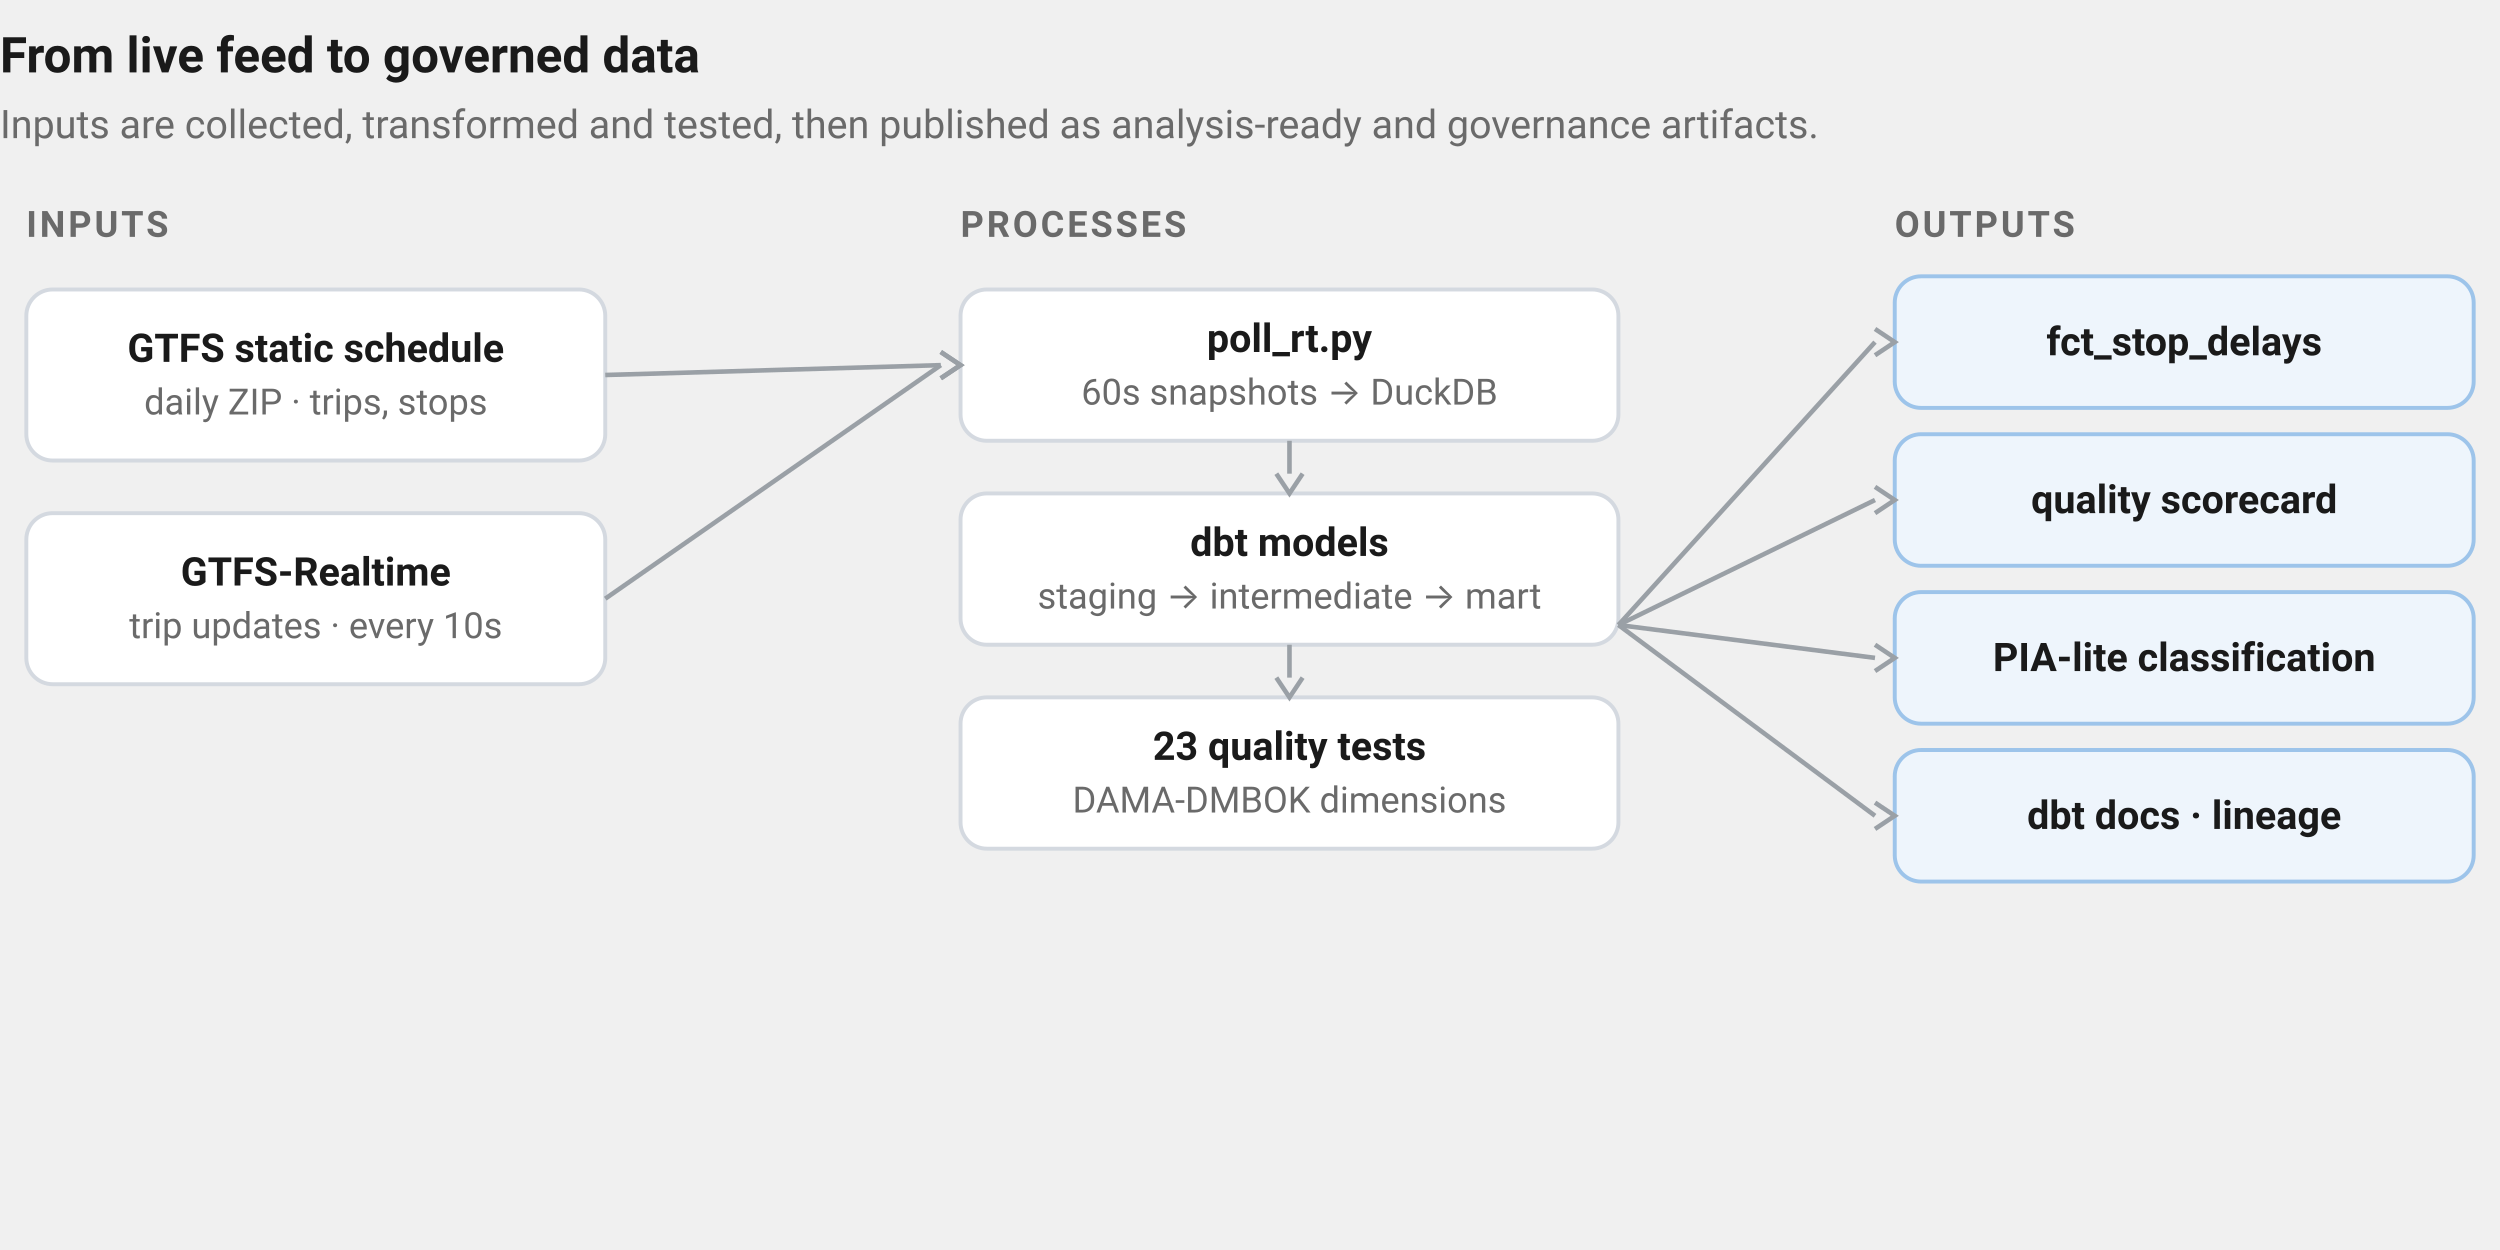
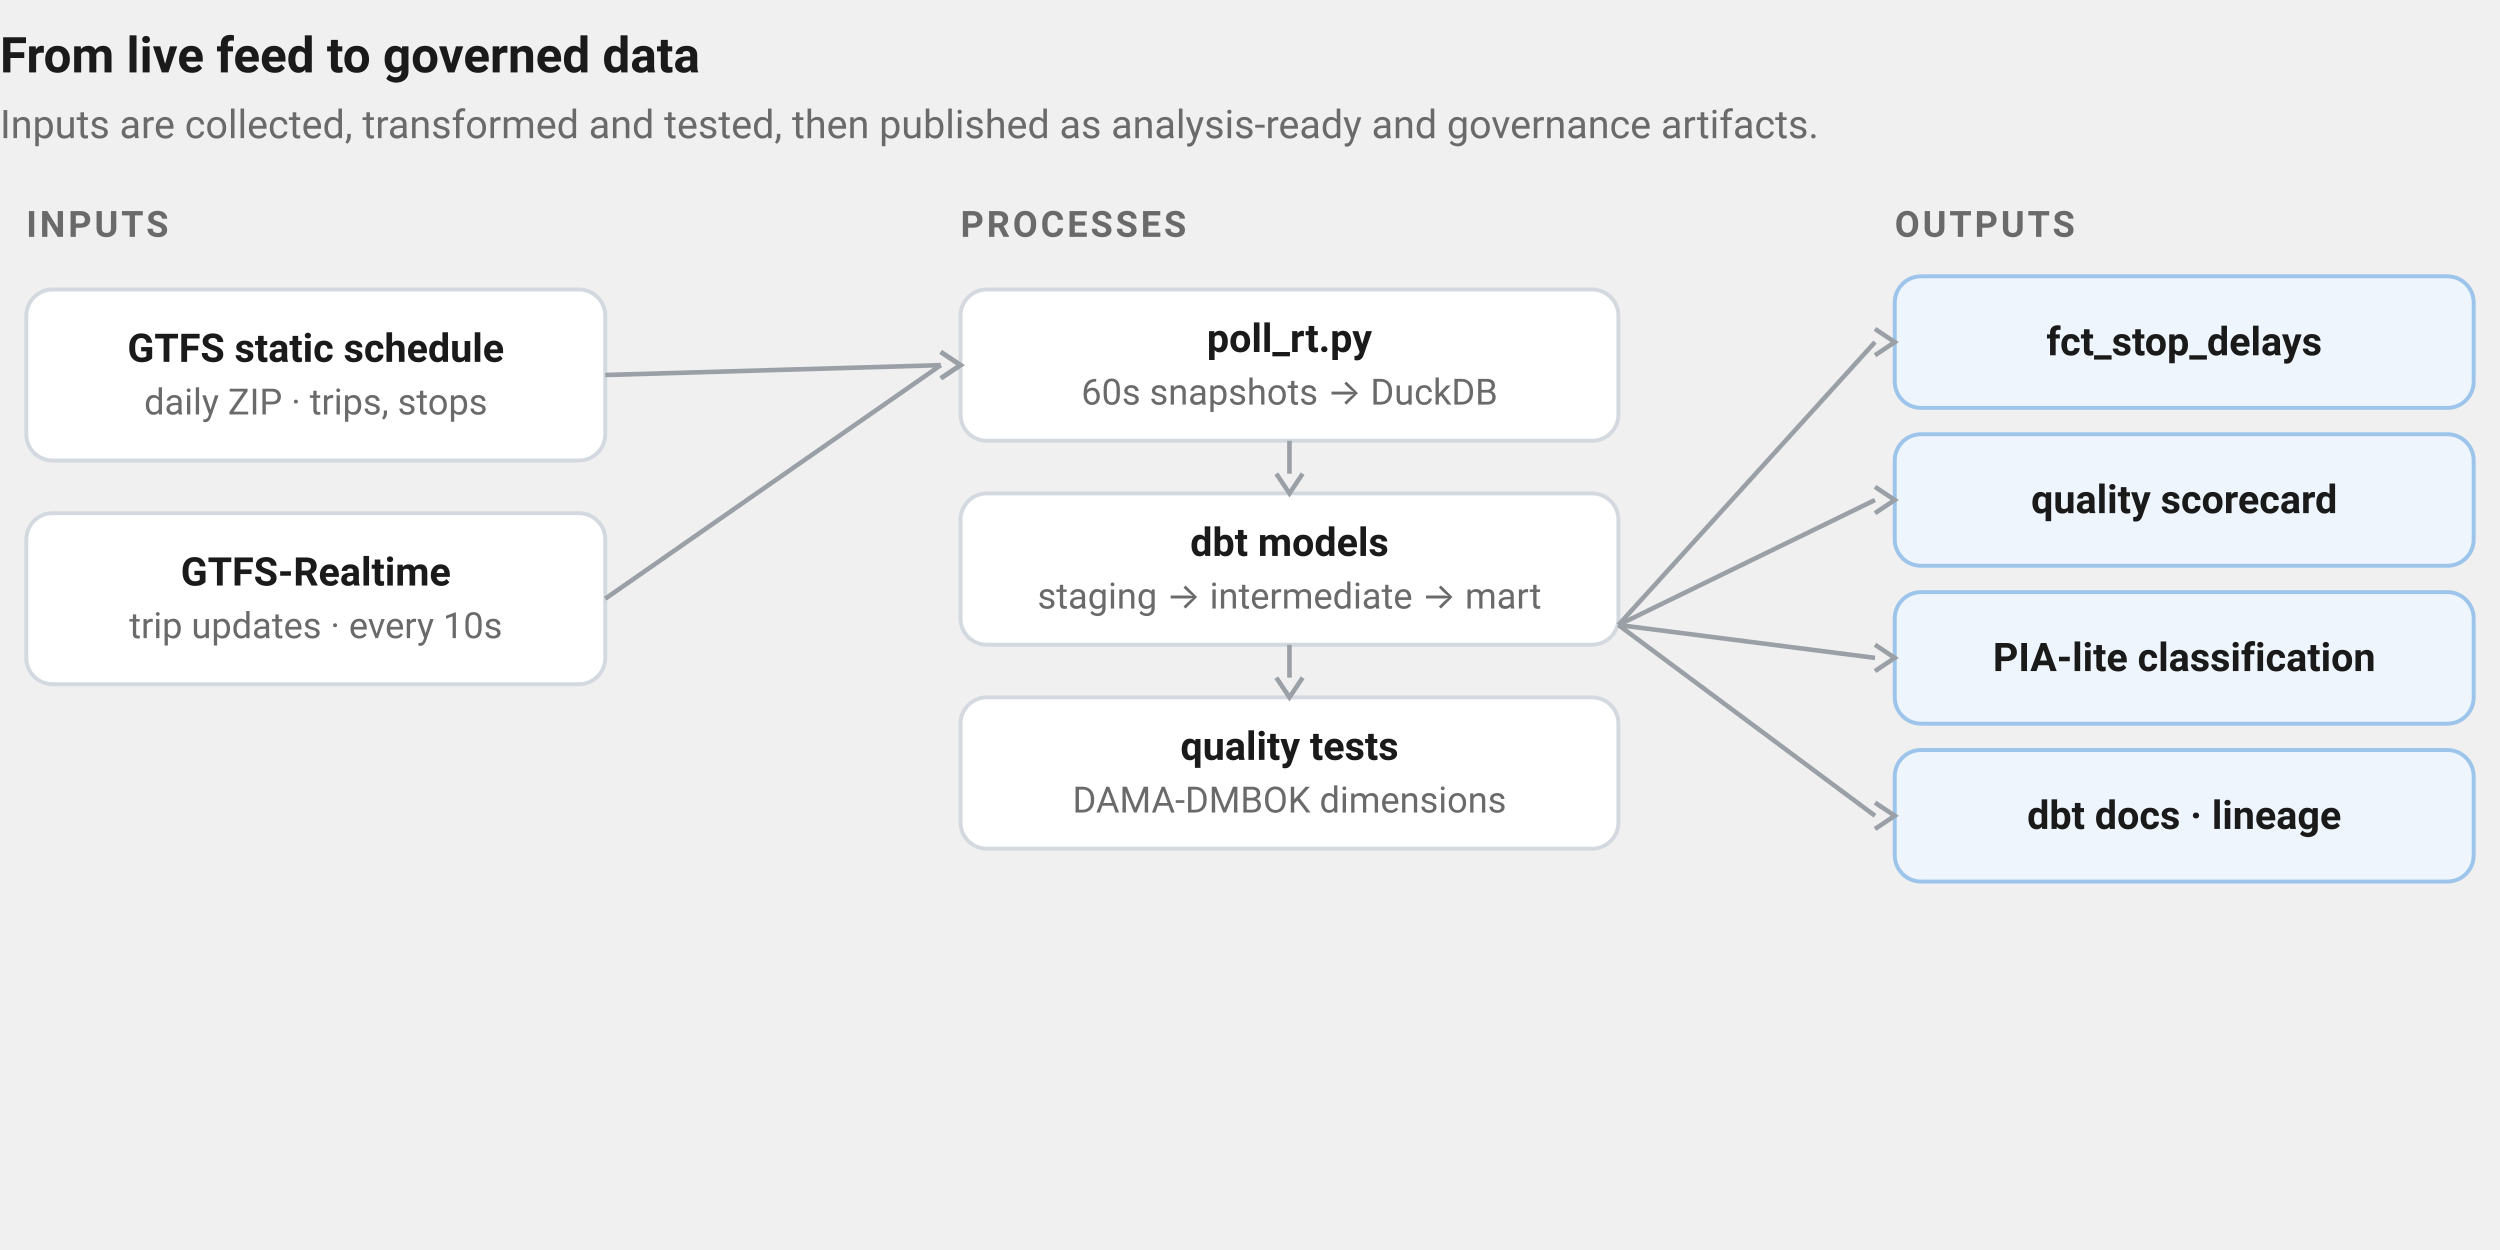
<svg xmlns="http://www.w3.org/2000/svg" viewBox="0 0 760 380" width="100%" role="img">
  <style>
text{font-family:-apple-system,BlinkMacSystemFont,'Segoe UI',Roboto,sans-serif;fill:#1a1a1a}
.muted{fill:#6a6a6a}.title{font-weight:600}
.bar{fill:#1c7ed6}.accent{fill:#1c7ed6}
.box{fill:#ffffff;stroke:#d4d9e0}.obox{fill:#eef5fc;stroke:#9dc4ea}
.track{stroke:#c9ccd1}.arrow{stroke:#9aa0a6;fill:none}
@media (prefers-color-scheme:dark){
 text{fill:#e8e8e8}.muted{fill:#9aa0a6}
 .bar{fill:#4dabf7}.accent{fill:#4dabf7}
 .box{fill:#1b2029;stroke:#333b45}.obox{fill:#132232;stroke:#2f5372}
 .track{stroke:#565c66}.arrow{stroke:#6b7480}
}
</style>
  <text x="0" y="22" class="title" font-size="15">From live feed to governed data</text>
  <text x="0" y="42" class="muted" font-size="12">Inputs are collected, transformed and tested, then published as analysis-ready and governance artifacts.</text>
  <text x="8" y="72" class="muted" font-size="11" font-weight="600" letter-spacing="0.08em">INPUTS</text>
  <text x="292" y="72" class="muted" font-size="11" font-weight="600" letter-spacing="0.08em">PROCESSES</text>
  <text x="576" y="72" class="muted" font-size="11" font-weight="600" letter-spacing="0.08em">OUTPUTS</text>
  <rect x="8" y="88" width="176" height="52" rx="8" class="box" stroke-width="1.2" />
  <text x="96.0" y="110.0" text-anchor="middle" font-size="12" class="title">GTFS static schedule</text>
  <text x="96.0" y="126.0" text-anchor="middle" class="muted" font-size="11">daily ZIP · trips, stops</text>
  <rect x="8" y="156" width="176" height="52" rx="8" class="box" stroke-width="1.2" />
  <text x="96.0" y="178.0" text-anchor="middle" font-size="12" class="title">GTFS-Realtime</text>
  <text x="96.0" y="194.0" text-anchor="middle" class="muted" font-size="11">trip updates · every 10s</text>
  <rect x="292" y="88" width="200" height="46" rx="8" class="box" stroke-width="1.2" />
  <text x="392.0" y="107.0" text-anchor="middle" font-size="12" class="title">poll_rt.py</text>
  <text x="392.0" y="123.0" text-anchor="middle" class="muted" font-size="11">60s snapshots → DuckDB</text>
  <rect x="292" y="150" width="200" height="46" rx="8" class="box" stroke-width="1.2" />
  <text x="392.0" y="169.0" text-anchor="middle" font-size="12" class="title">dbt models</text>
  <text x="392.0" y="185.0" text-anchor="middle" class="muted" font-size="11">staging → intermediate → mart</text>
  <rect x="292" y="212" width="200" height="46" rx="8" class="box" stroke-width="1.2" />
-   <text x="392.0" y="231.0" text-anchor="middle" font-size="12" class="title">23 quality tests</text>
+   <text x="392.0" y="231.0" text-anchor="middle" font-size="12" class="title">quality tests</text>
  <text x="392.0" y="247.0" text-anchor="middle" class="muted" font-size="11">DAMA-DMBOK dimensions</text>
  <rect x="576" y="84" width="176" height="40" rx="8" class="obox" stroke-width="1.2" />
  <text x="664.0" y="108.0" text-anchor="middle" font-size="12" class="title">fct_stop_delays</text>
  <rect x="576" y="132" width="176" height="40" rx="8" class="obox" stroke-width="1.2" />
  <text x="664.0" y="156.0" text-anchor="middle" font-size="12" class="title">quality scorecard</text>
  <rect x="576" y="180" width="176" height="40" rx="8" class="obox" stroke-width="1.2" />
  <text x="664.0" y="204.0" text-anchor="middle" font-size="12" class="title">PIA-lite classification</text>
  <rect x="576" y="228" width="176" height="40" rx="8" class="obox" stroke-width="1.2" />
  <text x="664.0" y="252.0" text-anchor="middle" font-size="12" class="title">dbt docs · lineage</text>
  <line x1="184.0" y1="114.0" x2="286.0" y2="111.0" class="arrow" stroke-width="1.4" />
  <path d="M 286.0,107.0 L 292.0,111.0 L 286.0,115.0" class="arrow" stroke-width="1.4" />
  <line x1="184.0" y1="182.0" x2="286.0" y2="111.0" class="arrow" stroke-width="1.4" />
  <path d="M 286.0,107.0 L 292.0,111.0 L 286.0,115.0" class="arrow" stroke-width="1.4" />
  <line x1="392.0" y1="134.0" x2="392.0" y2="144.0" class="arrow" stroke-width="1.4" />
  <path d="M 388.0,144.0 L 392.0,150.0 L 396.0,144.0" class="arrow" stroke-width="1.4" />
  <line x1="392.0" y1="196.0" x2="392.0" y2="206.0" class="arrow" stroke-width="1.4" />
  <path d="M 388.0,206.0 L 392.0,212.0 L 396.0,206.0" class="arrow" stroke-width="1.4" />
  <line x1="492.0" y1="190.0" x2="570.0" y2="104.0" class="arrow" stroke-width="1.4" />
  <path d="M 570.0,100.0 L 576.0,104.0 L 570.0,108.0" class="arrow" stroke-width="1.4" />
  <line x1="492.0" y1="190.0" x2="570.0" y2="152.0" class="arrow" stroke-width="1.4" />
  <path d="M 570.0,148.0 L 576.0,152.0 L 570.0,156.0" class="arrow" stroke-width="1.4" />
  <line x1="492.0" y1="190.0" x2="570.0" y2="200.0" class="arrow" stroke-width="1.4" />
  <path d="M 570.0,196.0 L 576.0,200.0 L 570.0,204.0" class="arrow" stroke-width="1.4" />
  <line x1="492.0" y1="190.0" x2="570.0" y2="248.0" class="arrow" stroke-width="1.4" />
  <path d="M 570.0,244.0 L 576.0,248.0 L 570.0,252.0" class="arrow" stroke-width="1.4" />
</svg>
